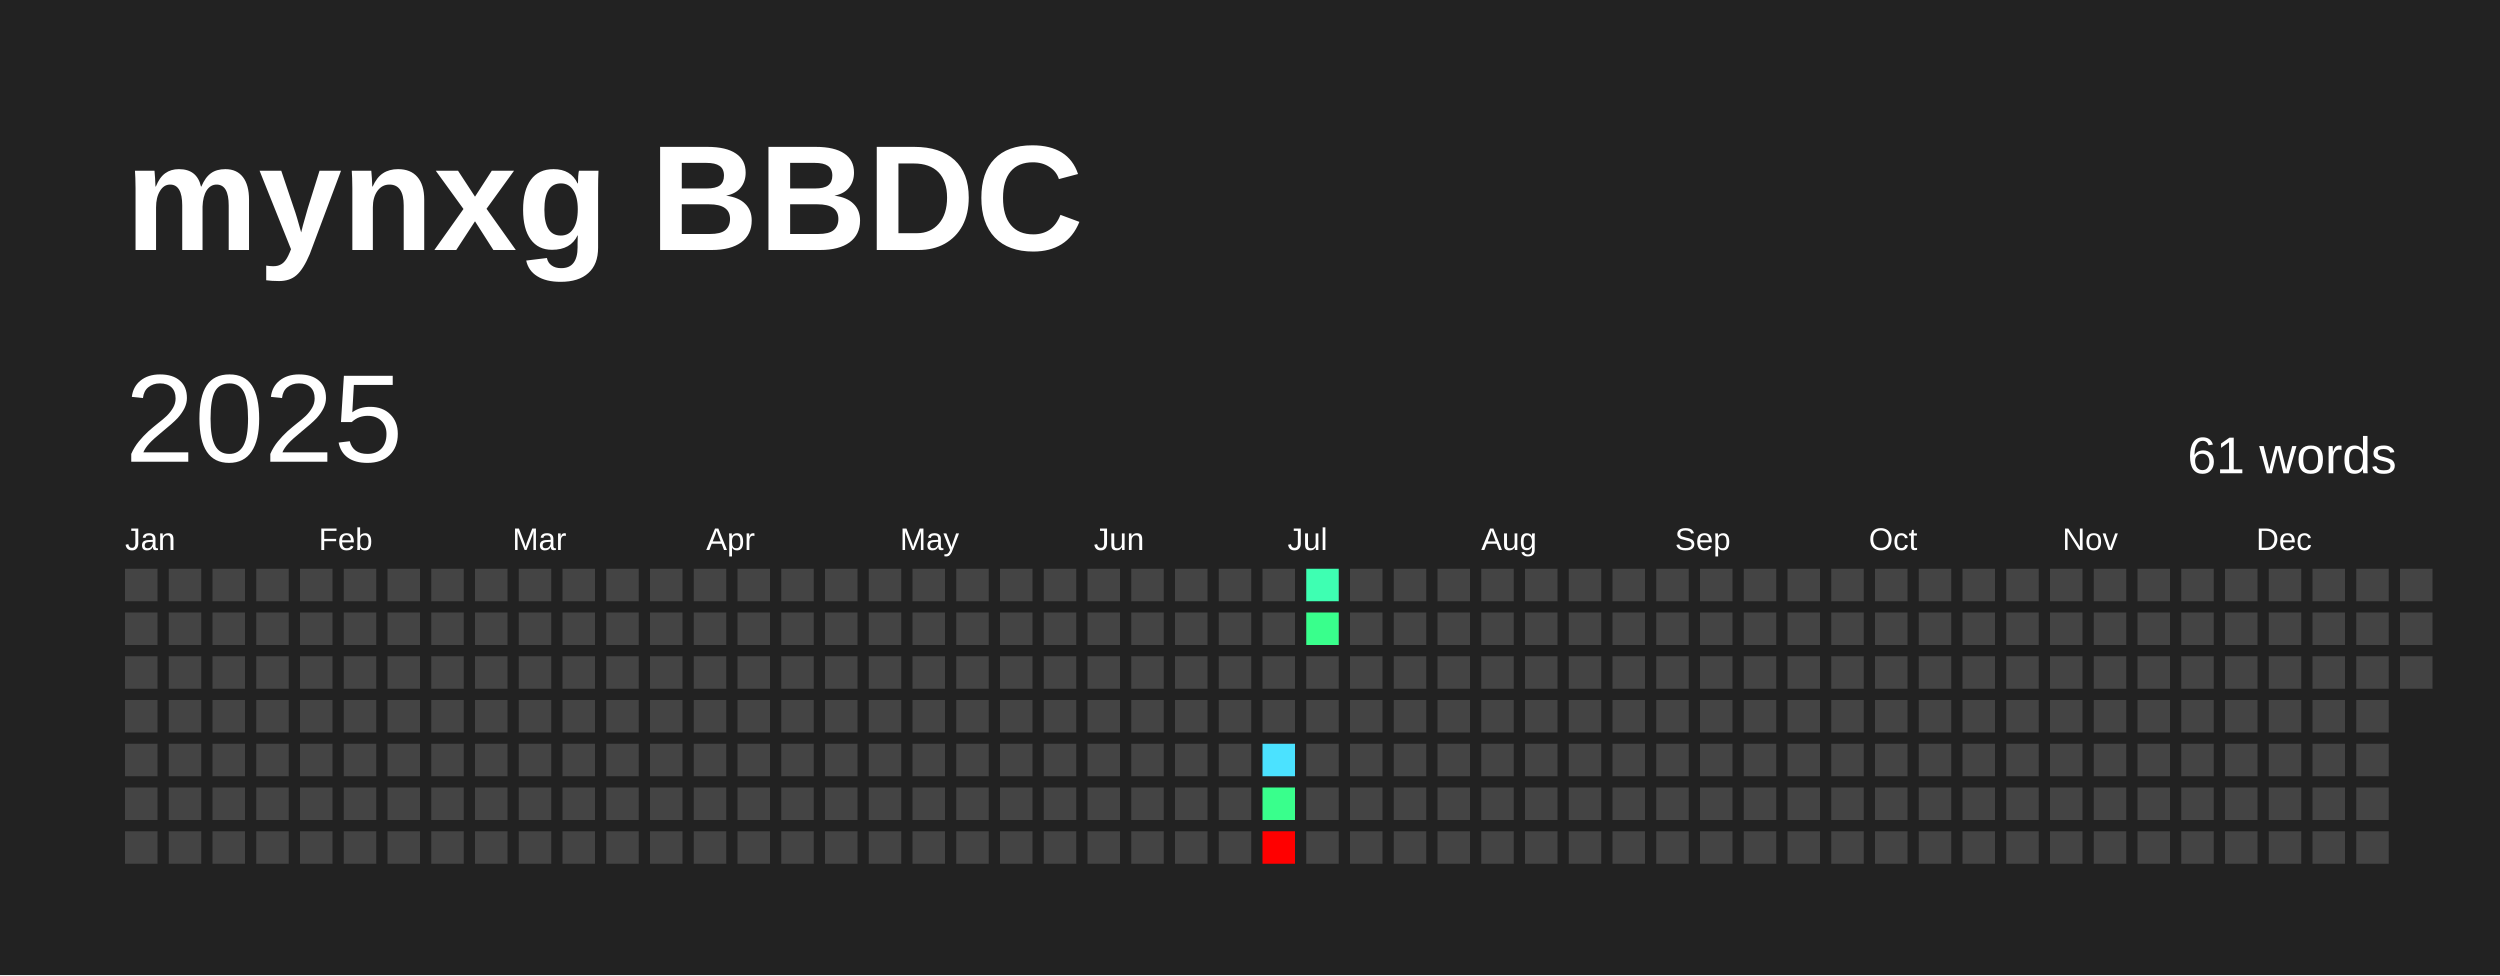
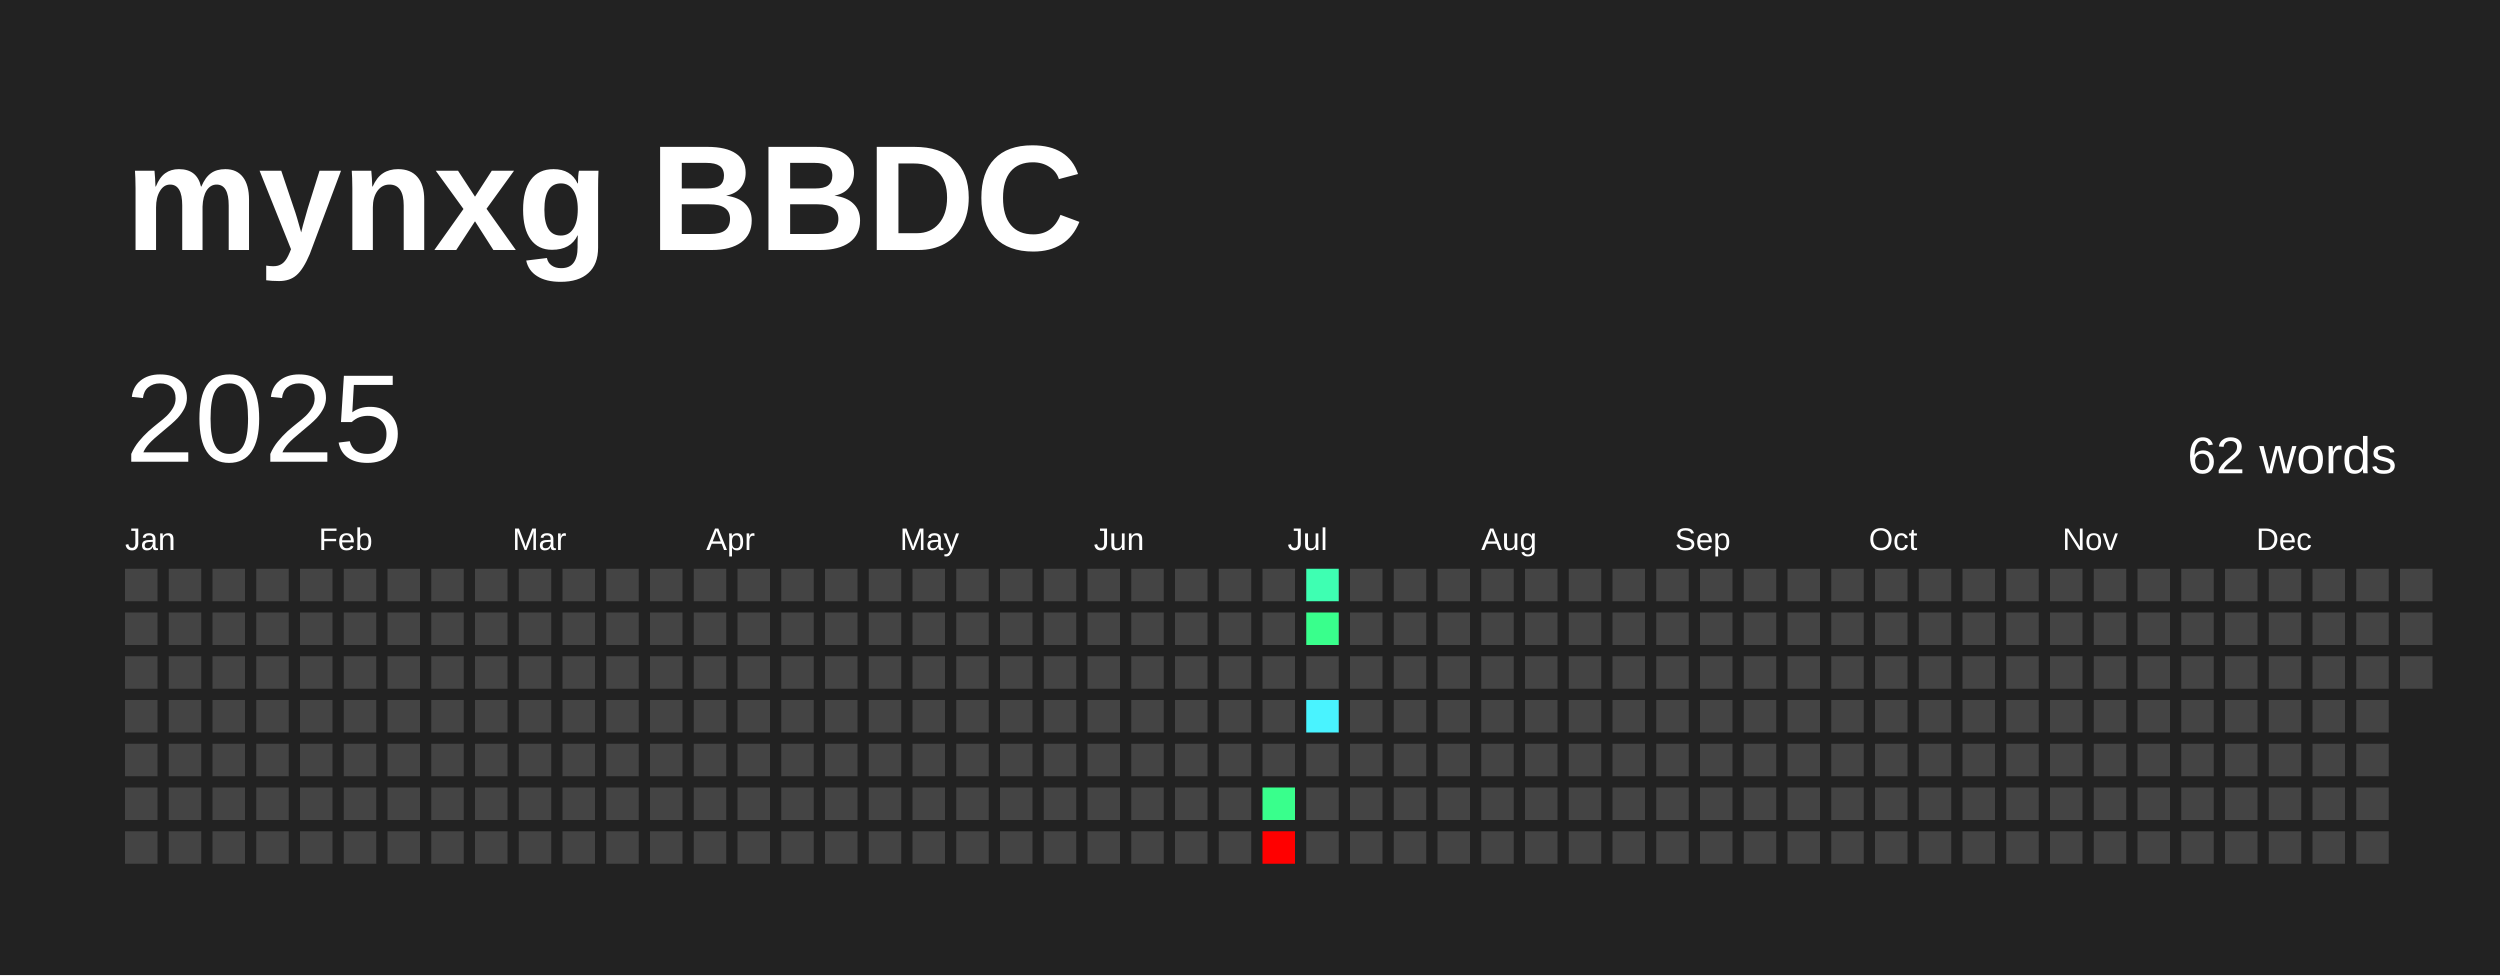
<svg xmlns="http://www.w3.org/2000/svg" baseProfile="full" height="78mm" version="1.1" viewBox="0,0,200,78" width="200mm">
  <defs />
  <rect fill="#222222" height="78" width="200" x="0" y="0" />
  <text fill="#FFFFFF" style="font-size:12px; font-family:Arial; font-weight:bold;" x="10" y="20">mynxg BBDC</text>
  <text dominant-baseline="hanging" fill="#FFFFFF" style="font-size:10.0px; font-family:Arial;" x="10" y="30">2025</text>
-   <text dominant-baseline="hanging" fill="#FFFFFF" style="font-size:4.125px; font-family:Arial;" x="175" y="35">61 words</text>
+   <text dominant-baseline="hanging" fill="#FFFFFF" style="font-size:4.125px; font-family:Arial;" x="175" y="35">62 words</text>
  <text fill="#FFFFFF" style="font-size:2.5px; font-family:Arial" x="10.0" y="44">Jan</text>
  <text fill="#FFFFFF" style="font-size:2.5px; font-family:Arial" x="25.5" y="44">Feb</text>
  <text fill="#FFFFFF" style="font-size:2.5px; font-family:Arial" x="41.0" y="44">Mar</text>
  <text fill="#FFFFFF" style="font-size:2.5px; font-family:Arial" x="56.5" y="44">Apr</text>
  <text fill="#FFFFFF" style="font-size:2.5px; font-family:Arial" x="72.0" y="44">May</text>
  <text fill="#FFFFFF" style="font-size:2.5px; font-family:Arial" x="87.5" y="44">Jun</text>
  <text fill="#FFFFFF" style="font-size:2.5px; font-family:Arial" x="103.0" y="44">Jul</text>
  <text fill="#FFFFFF" style="font-size:2.5px; font-family:Arial" x="118.5" y="44">Aug</text>
  <text fill="#FFFFFF" style="font-size:2.5px; font-family:Arial" x="134.0" y="44">Sep</text>
  <text fill="#FFFFFF" style="font-size:2.5px; font-family:Arial" x="149.5" y="44">Oct</text>
  <text fill="#FFFFFF" style="font-size:2.5px; font-family:Arial" x="165.0" y="44">Nov</text>
  <text fill="#FFFFFF" style="font-size:2.5px; font-family:Arial" x="180.5" y="44">Dec</text>
  <rect fill="#444444" height="2.6" width="2.6" x="10.0" y="45.5" />
  <rect fill="#444444" height="2.6" width="2.6" x="10.0" y="49.0" />
  <rect fill="#444444" height="2.6" width="2.6" x="10.0" y="52.5" />
  <rect fill="#444444" height="2.6" width="2.6" x="10.0" y="56.0" />
  <rect fill="#444444" height="2.6" width="2.6" x="10.0" y="59.5" />
  <rect fill="#444444" height="2.6" width="2.6" x="10.0" y="63.0" />
  <rect fill="#444444" height="2.6" width="2.6" x="10.0" y="66.5" />
  <rect fill="#444444" height="2.6" width="2.6" x="13.5" y="45.5" />
  <rect fill="#444444" height="2.6" width="2.6" x="13.5" y="49.0" />
  <rect fill="#444444" height="2.6" width="2.6" x="13.5" y="52.5" />
  <rect fill="#444444" height="2.6" width="2.6" x="13.5" y="56.0" />
  <rect fill="#444444" height="2.6" width="2.6" x="13.5" y="59.5" />
  <rect fill="#444444" height="2.6" width="2.6" x="13.5" y="63.0" />
  <rect fill="#444444" height="2.6" width="2.6" x="13.5" y="66.5" />
  <rect fill="#444444" height="2.6" width="2.6" x="17.0" y="45.5" />
  <rect fill="#444444" height="2.6" width="2.6" x="17.0" y="49.0" />
  <rect fill="#444444" height="2.6" width="2.6" x="17.0" y="52.5" />
  <rect fill="#444444" height="2.6" width="2.6" x="17.0" y="56.0" />
  <rect fill="#444444" height="2.6" width="2.6" x="17.0" y="59.5" />
  <rect fill="#444444" height="2.6" width="2.6" x="17.0" y="63.0" />
  <rect fill="#444444" height="2.6" width="2.6" x="17.0" y="66.5" />
  <rect fill="#444444" height="2.6" width="2.6" x="20.5" y="45.5" />
  <rect fill="#444444" height="2.6" width="2.6" x="20.5" y="49.0" />
  <rect fill="#444444" height="2.6" width="2.6" x="20.5" y="52.5" />
  <rect fill="#444444" height="2.6" width="2.6" x="20.5" y="56.0" />
  <rect fill="#444444" height="2.6" width="2.6" x="20.5" y="59.5" />
  <rect fill="#444444" height="2.6" width="2.6" x="20.5" y="63.0" />
  <rect fill="#444444" height="2.6" width="2.6" x="20.5" y="66.5" />
  <rect fill="#444444" height="2.6" width="2.6" x="24.0" y="45.5" />
  <rect fill="#444444" height="2.6" width="2.6" x="24.0" y="49.0" />
  <rect fill="#444444" height="2.6" width="2.6" x="24.0" y="52.5" />
  <rect fill="#444444" height="2.6" width="2.6" x="24.0" y="56.0" />
  <rect fill="#444444" height="2.6" width="2.6" x="24.0" y="59.5" />
  <rect fill="#444444" height="2.6" width="2.6" x="24.0" y="63.0" />
  <rect fill="#444444" height="2.6" width="2.6" x="24.0" y="66.5" />
  <rect fill="#444444" height="2.6" width="2.6" x="27.5" y="45.5" />
  <rect fill="#444444" height="2.6" width="2.6" x="27.5" y="49.0" />
  <rect fill="#444444" height="2.6" width="2.6" x="27.5" y="52.5" />
  <rect fill="#444444" height="2.6" width="2.6" x="27.5" y="56.0" />
  <rect fill="#444444" height="2.6" width="2.6" x="27.5" y="59.5" />
  <rect fill="#444444" height="2.6" width="2.6" x="27.5" y="63.0" />
  <rect fill="#444444" height="2.6" width="2.6" x="27.5" y="66.5" />
  <rect fill="#444444" height="2.6" width="2.6" x="31.0" y="45.5" />
  <rect fill="#444444" height="2.6" width="2.6" x="31.0" y="49.0" />
  <rect fill="#444444" height="2.6" width="2.6" x="31.0" y="52.5" />
  <rect fill="#444444" height="2.6" width="2.6" x="31.0" y="56.0" />
  <rect fill="#444444" height="2.6" width="2.6" x="31.0" y="59.5" />
  <rect fill="#444444" height="2.6" width="2.6" x="31.0" y="63.0" />
  <rect fill="#444444" height="2.6" width="2.6" x="31.0" y="66.5" />
  <rect fill="#444444" height="2.6" width="2.6" x="34.5" y="45.5" />
  <rect fill="#444444" height="2.6" width="2.6" x="34.5" y="49.0" />
  <rect fill="#444444" height="2.6" width="2.6" x="34.5" y="52.5" />
  <rect fill="#444444" height="2.6" width="2.6" x="34.5" y="56.0" />
  <rect fill="#444444" height="2.6" width="2.6" x="34.5" y="59.5" />
  <rect fill="#444444" height="2.6" width="2.6" x="34.5" y="63.0" />
  <rect fill="#444444" height="2.6" width="2.6" x="34.5" y="66.5" />
  <rect fill="#444444" height="2.6" width="2.6" x="38.0" y="45.5" />
  <rect fill="#444444" height="2.6" width="2.6" x="38.0" y="49.0" />
  <rect fill="#444444" height="2.6" width="2.6" x="38.0" y="52.5" />
  <rect fill="#444444" height="2.6" width="2.6" x="38.0" y="56.0" />
  <rect fill="#444444" height="2.6" width="2.6" x="38.0" y="59.5" />
  <rect fill="#444444" height="2.6" width="2.6" x="38.0" y="63.0" />
  <rect fill="#444444" height="2.6" width="2.6" x="38.0" y="66.5" />
  <rect fill="#444444" height="2.6" width="2.6" x="41.5" y="45.5" />
  <rect fill="#444444" height="2.6" width="2.6" x="41.5" y="49.0" />
  <rect fill="#444444" height="2.6" width="2.6" x="41.5" y="52.5" />
  <rect fill="#444444" height="2.6" width="2.6" x="41.5" y="56.0" />
  <rect fill="#444444" height="2.6" width="2.6" x="41.5" y="59.5" />
  <rect fill="#444444" height="2.6" width="2.6" x="41.5" y="63.0" />
  <rect fill="#444444" height="2.6" width="2.6" x="41.5" y="66.5" />
  <rect fill="#444444" height="2.6" width="2.6" x="45.0" y="45.5" />
  <rect fill="#444444" height="2.6" width="2.6" x="45.0" y="49.0" />
  <rect fill="#444444" height="2.6" width="2.6" x="45.0" y="52.5" />
  <rect fill="#444444" height="2.6" width="2.6" x="45.0" y="56.0" />
  <rect fill="#444444" height="2.6" width="2.6" x="45.0" y="59.5" />
  <rect fill="#444444" height="2.6" width="2.6" x="45.0" y="63.0" />
  <rect fill="#444444" height="2.6" width="2.6" x="45.0" y="66.5" />
  <rect fill="#444444" height="2.6" width="2.6" x="48.5" y="45.5" />
  <rect fill="#444444" height="2.6" width="2.6" x="48.5" y="49.0" />
  <rect fill="#444444" height="2.6" width="2.6" x="48.5" y="52.5" />
  <rect fill="#444444" height="2.6" width="2.6" x="48.5" y="56.0" />
  <rect fill="#444444" height="2.6" width="2.6" x="48.5" y="59.5" />
  <rect fill="#444444" height="2.6" width="2.6" x="48.5" y="63.0" />
  <rect fill="#444444" height="2.6" width="2.6" x="48.5" y="66.5" />
  <rect fill="#444444" height="2.6" width="2.6" x="52.0" y="45.5" />
  <rect fill="#444444" height="2.6" width="2.6" x="52.0" y="49.0" />
  <rect fill="#444444" height="2.6" width="2.6" x="52.0" y="52.5" />
  <rect fill="#444444" height="2.6" width="2.6" x="52.0" y="56.0" />
  <rect fill="#444444" height="2.6" width="2.6" x="52.0" y="59.5" />
  <rect fill="#444444" height="2.6" width="2.6" x="52.0" y="63.0" />
  <rect fill="#444444" height="2.6" width="2.6" x="52.0" y="66.5" />
  <rect fill="#444444" height="2.6" width="2.6" x="55.5" y="45.5" />
  <rect fill="#444444" height="2.6" width="2.6" x="55.5" y="49.0" />
  <rect fill="#444444" height="2.6" width="2.6" x="55.5" y="52.5" />
  <rect fill="#444444" height="2.6" width="2.6" x="55.5" y="56.0" />
  <rect fill="#444444" height="2.6" width="2.6" x="55.5" y="59.5" />
  <rect fill="#444444" height="2.6" width="2.6" x="55.5" y="63.0" />
  <rect fill="#444444" height="2.6" width="2.6" x="55.5" y="66.5" />
  <rect fill="#444444" height="2.6" width="2.6" x="59.0" y="45.5" />
  <rect fill="#444444" height="2.6" width="2.6" x="59.0" y="49.0" />
  <rect fill="#444444" height="2.6" width="2.6" x="59.0" y="52.5" />
  <rect fill="#444444" height="2.6" width="2.6" x="59.0" y="56.0" />
  <rect fill="#444444" height="2.6" width="2.6" x="59.0" y="59.5" />
  <rect fill="#444444" height="2.6" width="2.6" x="59.0" y="63.0" />
  <rect fill="#444444" height="2.6" width="2.6" x="59.0" y="66.5" />
  <rect fill="#444444" height="2.6" width="2.6" x="62.5" y="45.5" />
  <rect fill="#444444" height="2.6" width="2.6" x="62.5" y="49.0" />
  <rect fill="#444444" height="2.6" width="2.6" x="62.5" y="52.5" />
  <rect fill="#444444" height="2.6" width="2.6" x="62.5" y="56.0" />
  <rect fill="#444444" height="2.6" width="2.6" x="62.5" y="59.5" />
  <rect fill="#444444" height="2.6" width="2.6" x="62.5" y="63.0" />
  <rect fill="#444444" height="2.6" width="2.6" x="62.5" y="66.5" />
  <rect fill="#444444" height="2.6" width="2.6" x="66.0" y="45.5" />
  <rect fill="#444444" height="2.6" width="2.6" x="66.0" y="49.0" />
  <rect fill="#444444" height="2.6" width="2.6" x="66.0" y="52.5" />
  <rect fill="#444444" height="2.6" width="2.6" x="66.0" y="56.0" />
  <rect fill="#444444" height="2.6" width="2.6" x="66.0" y="59.5" />
  <rect fill="#444444" height="2.6" width="2.6" x="66.0" y="63.0" />
  <rect fill="#444444" height="2.6" width="2.6" x="66.0" y="66.5" />
  <rect fill="#444444" height="2.6" width="2.6" x="69.5" y="45.5" />
  <rect fill="#444444" height="2.6" width="2.6" x="69.5" y="49.0" />
  <rect fill="#444444" height="2.6" width="2.6" x="69.5" y="52.5" />
  <rect fill="#444444" height="2.6" width="2.6" x="69.5" y="56.0" />
  <rect fill="#444444" height="2.6" width="2.6" x="69.5" y="59.5" />
  <rect fill="#444444" height="2.6" width="2.6" x="69.5" y="63.0" />
  <rect fill="#444444" height="2.6" width="2.6" x="69.5" y="66.5" />
  <rect fill="#444444" height="2.6" width="2.6" x="73.0" y="45.5" />
  <rect fill="#444444" height="2.6" width="2.6" x="73.0" y="49.0" />
  <rect fill="#444444" height="2.6" width="2.6" x="73.0" y="52.5" />
  <rect fill="#444444" height="2.6" width="2.6" x="73.0" y="56.0" />
  <rect fill="#444444" height="2.6" width="2.6" x="73.0" y="59.5" />
  <rect fill="#444444" height="2.6" width="2.6" x="73.0" y="63.0" />
  <rect fill="#444444" height="2.6" width="2.6" x="73.0" y="66.5" />
  <rect fill="#444444" height="2.6" width="2.6" x="76.5" y="45.5" />
  <rect fill="#444444" height="2.6" width="2.6" x="76.5" y="49.0" />
  <rect fill="#444444" height="2.6" width="2.6" x="76.5" y="52.5" />
  <rect fill="#444444" height="2.6" width="2.6" x="76.5" y="56.0" />
  <rect fill="#444444" height="2.6" width="2.6" x="76.5" y="59.5" />
  <rect fill="#444444" height="2.6" width="2.6" x="76.5" y="63.0" />
  <rect fill="#444444" height="2.6" width="2.6" x="76.5" y="66.5" />
  <rect fill="#444444" height="2.6" width="2.6" x="80.0" y="45.5" />
  <rect fill="#444444" height="2.6" width="2.6" x="80.0" y="49.0" />
  <rect fill="#444444" height="2.6" width="2.6" x="80.0" y="52.5" />
  <rect fill="#444444" height="2.6" width="2.6" x="80.0" y="56.0" />
  <rect fill="#444444" height="2.6" width="2.6" x="80.0" y="59.5" />
  <rect fill="#444444" height="2.6" width="2.6" x="80.0" y="63.0" />
  <rect fill="#444444" height="2.6" width="2.6" x="80.0" y="66.5" />
  <rect fill="#444444" height="2.6" width="2.6" x="83.5" y="45.5" />
  <rect fill="#444444" height="2.6" width="2.6" x="83.5" y="49.0" />
  <rect fill="#444444" height="2.6" width="2.6" x="83.5" y="52.5" />
  <rect fill="#444444" height="2.6" width="2.6" x="83.5" y="56.0" />
  <rect fill="#444444" height="2.6" width="2.6" x="83.5" y="59.5" />
  <rect fill="#444444" height="2.6" width="2.6" x="83.5" y="63.0" />
  <rect fill="#444444" height="2.6" width="2.6" x="83.5" y="66.5" />
  <rect fill="#444444" height="2.6" width="2.6" x="87.0" y="45.5" />
  <rect fill="#444444" height="2.6" width="2.6" x="87.0" y="49.0" />
  <rect fill="#444444" height="2.6" width="2.6" x="87.0" y="52.5" />
  <rect fill="#444444" height="2.6" width="2.6" x="87.0" y="56.0" />
  <rect fill="#444444" height="2.6" width="2.6" x="87.0" y="59.5" />
  <rect fill="#444444" height="2.6" width="2.6" x="87.0" y="63.0" />
  <rect fill="#444444" height="2.6" width="2.6" x="87.0" y="66.5" />
  <rect fill="#444444" height="2.6" width="2.6" x="90.5" y="45.5" />
  <rect fill="#444444" height="2.6" width="2.6" x="90.5" y="49.0" />
  <rect fill="#444444" height="2.6" width="2.6" x="90.5" y="52.5" />
  <rect fill="#444444" height="2.6" width="2.6" x="90.5" y="56.0" />
  <rect fill="#444444" height="2.6" width="2.6" x="90.5" y="59.5" />
  <rect fill="#444444" height="2.6" width="2.6" x="90.5" y="63.0" />
  <rect fill="#444444" height="2.6" width="2.6" x="90.5" y="66.5" />
  <rect fill="#444444" height="2.6" width="2.6" x="94.0" y="45.5" />
  <rect fill="#444444" height="2.6" width="2.6" x="94.0" y="49.0" />
  <rect fill="#444444" height="2.6" width="2.6" x="94.0" y="52.5" />
  <rect fill="#444444" height="2.6" width="2.6" x="94.0" y="56.0" />
  <rect fill="#444444" height="2.6" width="2.6" x="94.0" y="59.5" />
  <rect fill="#444444" height="2.6" width="2.6" x="94.0" y="63.0" />
  <rect fill="#444444" height="2.6" width="2.6" x="94.0" y="66.5" />
  <rect fill="#444444" height="2.6" width="2.6" x="97.5" y="45.5" />
  <rect fill="#444444" height="2.6" width="2.6" x="97.5" y="49.0" />
  <rect fill="#444444" height="2.6" width="2.6" x="97.5" y="52.5" />
  <rect fill="#444444" height="2.6" width="2.6" x="97.5" y="56.0" />
  <rect fill="#444444" height="2.6" width="2.6" x="97.5" y="59.5" />
  <rect fill="#444444" height="2.6" width="2.6" x="97.5" y="63.0" />
  <rect fill="#444444" height="2.6" width="2.6" x="97.5" y="66.5" />
  <rect fill="#444444" height="2.6" width="2.6" x="101.0" y="45.5" />
  <rect fill="#444444" height="2.6" width="2.6" x="101.0" y="49.0" />
  <rect fill="#444444" height="2.6" width="2.6" x="101.0" y="52.5" />
  <rect fill="#444444" height="2.6" width="2.6" x="101.0" y="56.0" />
-   <rect fill="#4be2ff" height="2.6" width="2.6" x="101.0" y="59.5" />
+   <rect fill="#444444" height="2.6" width="2.6" x="101.0" y="59.5" />
  <rect fill="#39ff8c" height="2.6" width="2.6" x="101.0" y="63.0" />
  <rect fill="red" height="2.6" width="2.6" x="101.0" y="66.5" />
  <rect fill="#3effb2" height="2.6" width="2.6" x="104.5" y="45.5" />
  <rect fill="#39ff8c" height="2.6" width="2.6" x="104.5" y="49.0" />
  <rect fill="#444444" height="2.6" width="2.6" x="104.5" y="52.5" />
-   <rect fill="#444444" height="2.6" width="2.6" x="104.5" y="56.0" />
+   <rect fill="#49f3ff" height="2.6" width="2.6" x="104.5" y="56.0" />
  <rect fill="#444444" height="2.6" width="2.6" x="104.5" y="59.5" />
  <rect fill="#444444" height="2.6" width="2.6" x="104.5" y="63.0" />
  <rect fill="#444444" height="2.6" width="2.6" x="104.5" y="66.5" />
  <rect fill="#444444" height="2.6" width="2.6" x="108.0" y="45.5" />
  <rect fill="#444444" height="2.6" width="2.6" x="108.0" y="49.0" />
  <rect fill="#444444" height="2.6" width="2.6" x="108.0" y="52.5" />
  <rect fill="#444444" height="2.6" width="2.6" x="108.0" y="56.0" />
  <rect fill="#444444" height="2.6" width="2.6" x="108.0" y="59.5" />
  <rect fill="#444444" height="2.6" width="2.6" x="108.0" y="63.0" />
  <rect fill="#444444" height="2.6" width="2.6" x="108.0" y="66.5" />
  <rect fill="#444444" height="2.6" width="2.6" x="111.5" y="45.5" />
  <rect fill="#444444" height="2.6" width="2.6" x="111.5" y="49.0" />
  <rect fill="#444444" height="2.6" width="2.6" x="111.5" y="52.5" />
  <rect fill="#444444" height="2.6" width="2.6" x="111.5" y="56.0" />
  <rect fill="#444444" height="2.6" width="2.6" x="111.5" y="59.5" />
  <rect fill="#444444" height="2.6" width="2.6" x="111.5" y="63.0" />
  <rect fill="#444444" height="2.6" width="2.6" x="111.5" y="66.5" />
  <rect fill="#444444" height="2.6" width="2.6" x="115.0" y="45.5" />
  <rect fill="#444444" height="2.6" width="2.6" x="115.0" y="49.0" />
  <rect fill="#444444" height="2.6" width="2.6" x="115.0" y="52.5" />
  <rect fill="#444444" height="2.6" width="2.6" x="115.0" y="56.0" />
  <rect fill="#444444" height="2.6" width="2.6" x="115.0" y="59.5" />
  <rect fill="#444444" height="2.6" width="2.6" x="115.0" y="63.0" />
  <rect fill="#444444" height="2.6" width="2.6" x="115.0" y="66.5" />
  <rect fill="#444444" height="2.6" width="2.6" x="118.5" y="45.5" />
  <rect fill="#444444" height="2.6" width="2.6" x="118.5" y="49.0" />
  <rect fill="#444444" height="2.6" width="2.6" x="118.5" y="52.5" />
  <rect fill="#444444" height="2.6" width="2.6" x="118.5" y="56.0" />
  <rect fill="#444444" height="2.6" width="2.6" x="118.5" y="59.5" />
  <rect fill="#444444" height="2.6" width="2.6" x="118.5" y="63.0" />
  <rect fill="#444444" height="2.6" width="2.6" x="118.5" y="66.5" />
  <rect fill="#444444" height="2.6" width="2.6" x="122.0" y="45.5" />
  <rect fill="#444444" height="2.6" width="2.6" x="122.0" y="49.0" />
  <rect fill="#444444" height="2.6" width="2.6" x="122.0" y="52.5" />
  <rect fill="#444444" height="2.6" width="2.6" x="122.0" y="56.0" />
  <rect fill="#444444" height="2.6" width="2.6" x="122.0" y="59.5" />
  <rect fill="#444444" height="2.6" width="2.6" x="122.0" y="63.0" />
  <rect fill="#444444" height="2.6" width="2.6" x="122.0" y="66.5" />
  <rect fill="#444444" height="2.6" width="2.6" x="125.5" y="45.5" />
  <rect fill="#444444" height="2.6" width="2.6" x="125.5" y="49.0" />
  <rect fill="#444444" height="2.6" width="2.6" x="125.5" y="52.5" />
  <rect fill="#444444" height="2.6" width="2.6" x="125.5" y="56.0" />
  <rect fill="#444444" height="2.6" width="2.6" x="125.5" y="59.5" />
  <rect fill="#444444" height="2.6" width="2.6" x="125.5" y="63.0" />
  <rect fill="#444444" height="2.6" width="2.6" x="125.5" y="66.5" />
  <rect fill="#444444" height="2.6" width="2.6" x="129.0" y="45.5" />
  <rect fill="#444444" height="2.6" width="2.6" x="129.0" y="49.0" />
  <rect fill="#444444" height="2.6" width="2.6" x="129.0" y="52.5" />
  <rect fill="#444444" height="2.6" width="2.6" x="129.0" y="56.0" />
  <rect fill="#444444" height="2.6" width="2.6" x="129.0" y="59.5" />
  <rect fill="#444444" height="2.6" width="2.6" x="129.0" y="63.0" />
  <rect fill="#444444" height="2.6" width="2.6" x="129.0" y="66.5" />
  <rect fill="#444444" height="2.6" width="2.6" x="132.5" y="45.5" />
  <rect fill="#444444" height="2.6" width="2.6" x="132.5" y="49.0" />
  <rect fill="#444444" height="2.6" width="2.6" x="132.5" y="52.5" />
  <rect fill="#444444" height="2.6" width="2.6" x="132.5" y="56.0" />
  <rect fill="#444444" height="2.6" width="2.6" x="132.5" y="59.5" />
  <rect fill="#444444" height="2.6" width="2.6" x="132.5" y="63.0" />
  <rect fill="#444444" height="2.6" width="2.6" x="132.5" y="66.5" />
  <rect fill="#444444" height="2.6" width="2.6" x="136.0" y="45.5" />
  <rect fill="#444444" height="2.6" width="2.6" x="136.0" y="49.0" />
  <rect fill="#444444" height="2.6" width="2.6" x="136.0" y="52.5" />
  <rect fill="#444444" height="2.6" width="2.6" x="136.0" y="56.0" />
  <rect fill="#444444" height="2.6" width="2.6" x="136.0" y="59.5" />
  <rect fill="#444444" height="2.6" width="2.6" x="136.0" y="63.0" />
  <rect fill="#444444" height="2.6" width="2.6" x="136.0" y="66.5" />
  <rect fill="#444444" height="2.6" width="2.6" x="139.5" y="45.5" />
  <rect fill="#444444" height="2.6" width="2.6" x="139.5" y="49.0" />
  <rect fill="#444444" height="2.6" width="2.6" x="139.5" y="52.5" />
  <rect fill="#444444" height="2.6" width="2.6" x="139.5" y="56.0" />
  <rect fill="#444444" height="2.6" width="2.6" x="139.5" y="59.5" />
  <rect fill="#444444" height="2.6" width="2.6" x="139.5" y="63.0" />
  <rect fill="#444444" height="2.6" width="2.6" x="139.5" y="66.5" />
  <rect fill="#444444" height="2.6" width="2.6" x="143.0" y="45.5" />
  <rect fill="#444444" height="2.6" width="2.6" x="143.0" y="49.0" />
  <rect fill="#444444" height="2.6" width="2.6" x="143.0" y="52.5" />
  <rect fill="#444444" height="2.6" width="2.6" x="143.0" y="56.0" />
  <rect fill="#444444" height="2.6" width="2.6" x="143.0" y="59.5" />
  <rect fill="#444444" height="2.6" width="2.6" x="143.0" y="63.0" />
  <rect fill="#444444" height="2.6" width="2.6" x="143.0" y="66.5" />
  <rect fill="#444444" height="2.6" width="2.6" x="146.5" y="45.5" />
  <rect fill="#444444" height="2.6" width="2.6" x="146.5" y="49.0" />
  <rect fill="#444444" height="2.6" width="2.6" x="146.5" y="52.5" />
  <rect fill="#444444" height="2.6" width="2.6" x="146.5" y="56.0" />
  <rect fill="#444444" height="2.6" width="2.6" x="146.5" y="59.5" />
  <rect fill="#444444" height="2.6" width="2.6" x="146.5" y="63.0" />
  <rect fill="#444444" height="2.6" width="2.6" x="146.5" y="66.5" />
  <rect fill="#444444" height="2.6" width="2.6" x="150.0" y="45.5" />
  <rect fill="#444444" height="2.6" width="2.6" x="150.0" y="49.0" />
  <rect fill="#444444" height="2.6" width="2.6" x="150.0" y="52.5" />
  <rect fill="#444444" height="2.6" width="2.6" x="150.0" y="56.0" />
  <rect fill="#444444" height="2.6" width="2.6" x="150.0" y="59.5" />
  <rect fill="#444444" height="2.6" width="2.6" x="150.0" y="63.0" />
  <rect fill="#444444" height="2.6" width="2.6" x="150.0" y="66.5" />
  <rect fill="#444444" height="2.6" width="2.6" x="153.5" y="45.5" />
  <rect fill="#444444" height="2.6" width="2.6" x="153.5" y="49.0" />
  <rect fill="#444444" height="2.6" width="2.6" x="153.5" y="52.5" />
  <rect fill="#444444" height="2.6" width="2.6" x="153.5" y="56.0" />
  <rect fill="#444444" height="2.6" width="2.6" x="153.5" y="59.5" />
  <rect fill="#444444" height="2.6" width="2.6" x="153.5" y="63.0" />
  <rect fill="#444444" height="2.6" width="2.6" x="153.5" y="66.5" />
  <rect fill="#444444" height="2.6" width="2.6" x="157.0" y="45.5" />
  <rect fill="#444444" height="2.6" width="2.6" x="157.0" y="49.0" />
  <rect fill="#444444" height="2.6" width="2.6" x="157.0" y="52.5" />
  <rect fill="#444444" height="2.6" width="2.6" x="157.0" y="56.0" />
  <rect fill="#444444" height="2.6" width="2.6" x="157.0" y="59.5" />
  <rect fill="#444444" height="2.6" width="2.6" x="157.0" y="63.0" />
  <rect fill="#444444" height="2.6" width="2.6" x="157.0" y="66.5" />
  <rect fill="#444444" height="2.6" width="2.6" x="160.5" y="45.5" />
  <rect fill="#444444" height="2.6" width="2.6" x="160.5" y="49.0" />
  <rect fill="#444444" height="2.6" width="2.6" x="160.5" y="52.5" />
  <rect fill="#444444" height="2.6" width="2.6" x="160.5" y="56.0" />
  <rect fill="#444444" height="2.6" width="2.6" x="160.5" y="59.5" />
  <rect fill="#444444" height="2.6" width="2.6" x="160.5" y="63.0" />
  <rect fill="#444444" height="2.6" width="2.6" x="160.5" y="66.5" />
  <rect fill="#444444" height="2.6" width="2.6" x="164.0" y="45.5" />
  <rect fill="#444444" height="2.6" width="2.6" x="164.0" y="49.0" />
  <rect fill="#444444" height="2.6" width="2.6" x="164.0" y="52.5" />
  <rect fill="#444444" height="2.6" width="2.6" x="164.0" y="56.0" />
  <rect fill="#444444" height="2.6" width="2.6" x="164.0" y="59.5" />
  <rect fill="#444444" height="2.6" width="2.6" x="164.0" y="63.0" />
  <rect fill="#444444" height="2.6" width="2.6" x="164.0" y="66.5" />
  <rect fill="#444444" height="2.6" width="2.6" x="167.5" y="45.5" />
  <rect fill="#444444" height="2.6" width="2.6" x="167.5" y="49.0" />
  <rect fill="#444444" height="2.6" width="2.6" x="167.5" y="52.5" />
  <rect fill="#444444" height="2.6" width="2.6" x="167.5" y="56.0" />
  <rect fill="#444444" height="2.6" width="2.6" x="167.5" y="59.5" />
  <rect fill="#444444" height="2.6" width="2.6" x="167.5" y="63.0" />
  <rect fill="#444444" height="2.6" width="2.6" x="167.5" y="66.5" />
  <rect fill="#444444" height="2.6" width="2.6" x="171.0" y="45.5" />
  <rect fill="#444444" height="2.6" width="2.6" x="171.0" y="49.0" />
  <rect fill="#444444" height="2.6" width="2.6" x="171.0" y="52.5" />
  <rect fill="#444444" height="2.6" width="2.6" x="171.0" y="56.0" />
  <rect fill="#444444" height="2.6" width="2.6" x="171.0" y="59.5" />
  <rect fill="#444444" height="2.6" width="2.6" x="171.0" y="63.0" />
  <rect fill="#444444" height="2.6" width="2.6" x="171.0" y="66.5" />
  <rect fill="#444444" height="2.6" width="2.6" x="174.5" y="45.5" />
  <rect fill="#444444" height="2.6" width="2.6" x="174.5" y="49.0" />
  <rect fill="#444444" height="2.6" width="2.6" x="174.5" y="52.5" />
  <rect fill="#444444" height="2.6" width="2.6" x="174.5" y="56.0" />
  <rect fill="#444444" height="2.6" width="2.6" x="174.5" y="59.5" />
  <rect fill="#444444" height="2.6" width="2.6" x="174.5" y="63.0" />
  <rect fill="#444444" height="2.6" width="2.6" x="174.5" y="66.5" />
  <rect fill="#444444" height="2.6" width="2.6" x="178.0" y="45.5" />
  <rect fill="#444444" height="2.6" width="2.6" x="178.0" y="49.0" />
  <rect fill="#444444" height="2.6" width="2.6" x="178.0" y="52.5" />
  <rect fill="#444444" height="2.6" width="2.6" x="178.0" y="56.0" />
  <rect fill="#444444" height="2.6" width="2.6" x="178.0" y="59.5" />
  <rect fill="#444444" height="2.6" width="2.6" x="178.0" y="63.0" />
  <rect fill="#444444" height="2.6" width="2.6" x="178.0" y="66.5" />
  <rect fill="#444444" height="2.6" width="2.6" x="181.5" y="45.5" />
  <rect fill="#444444" height="2.6" width="2.6" x="181.5" y="49.0" />
  <rect fill="#444444" height="2.6" width="2.6" x="181.5" y="52.5" />
  <rect fill="#444444" height="2.6" width="2.6" x="181.5" y="56.0" />
  <rect fill="#444444" height="2.6" width="2.6" x="181.5" y="59.5" />
  <rect fill="#444444" height="2.6" width="2.6" x="181.5" y="63.0" />
  <rect fill="#444444" height="2.6" width="2.6" x="181.5" y="66.5" />
  <rect fill="#444444" height="2.6" width="2.6" x="185.0" y="45.5" />
  <rect fill="#444444" height="2.6" width="2.6" x="185.0" y="49.0" />
  <rect fill="#444444" height="2.6" width="2.6" x="185.0" y="52.5" />
  <rect fill="#444444" height="2.6" width="2.6" x="185.0" y="56.0" />
  <rect fill="#444444" height="2.6" width="2.6" x="185.0" y="59.5" />
  <rect fill="#444444" height="2.6" width="2.6" x="185.0" y="63.0" />
  <rect fill="#444444" height="2.6" width="2.6" x="185.0" y="66.5" />
  <rect fill="#444444" height="2.6" width="2.6" x="188.5" y="45.5" />
  <rect fill="#444444" height="2.6" width="2.6" x="188.5" y="49.0" />
  <rect fill="#444444" height="2.6" width="2.6" x="188.5" y="52.5" />
  <rect fill="#444444" height="2.6" width="2.6" x="188.5" y="56.0" />
  <rect fill="#444444" height="2.6" width="2.6" x="188.5" y="59.5" />
  <rect fill="#444444" height="2.6" width="2.6" x="188.5" y="63.0" />
  <rect fill="#444444" height="2.6" width="2.6" x="188.5" y="66.5" />
  <rect fill="#444444" height="2.6" width="2.6" x="192.0" y="45.5" />
  <rect fill="#444444" height="2.6" width="2.6" x="192.0" y="49.0" />
  <rect fill="#444444" height="2.6" width="2.6" x="192.0" y="52.5" />
</svg>
